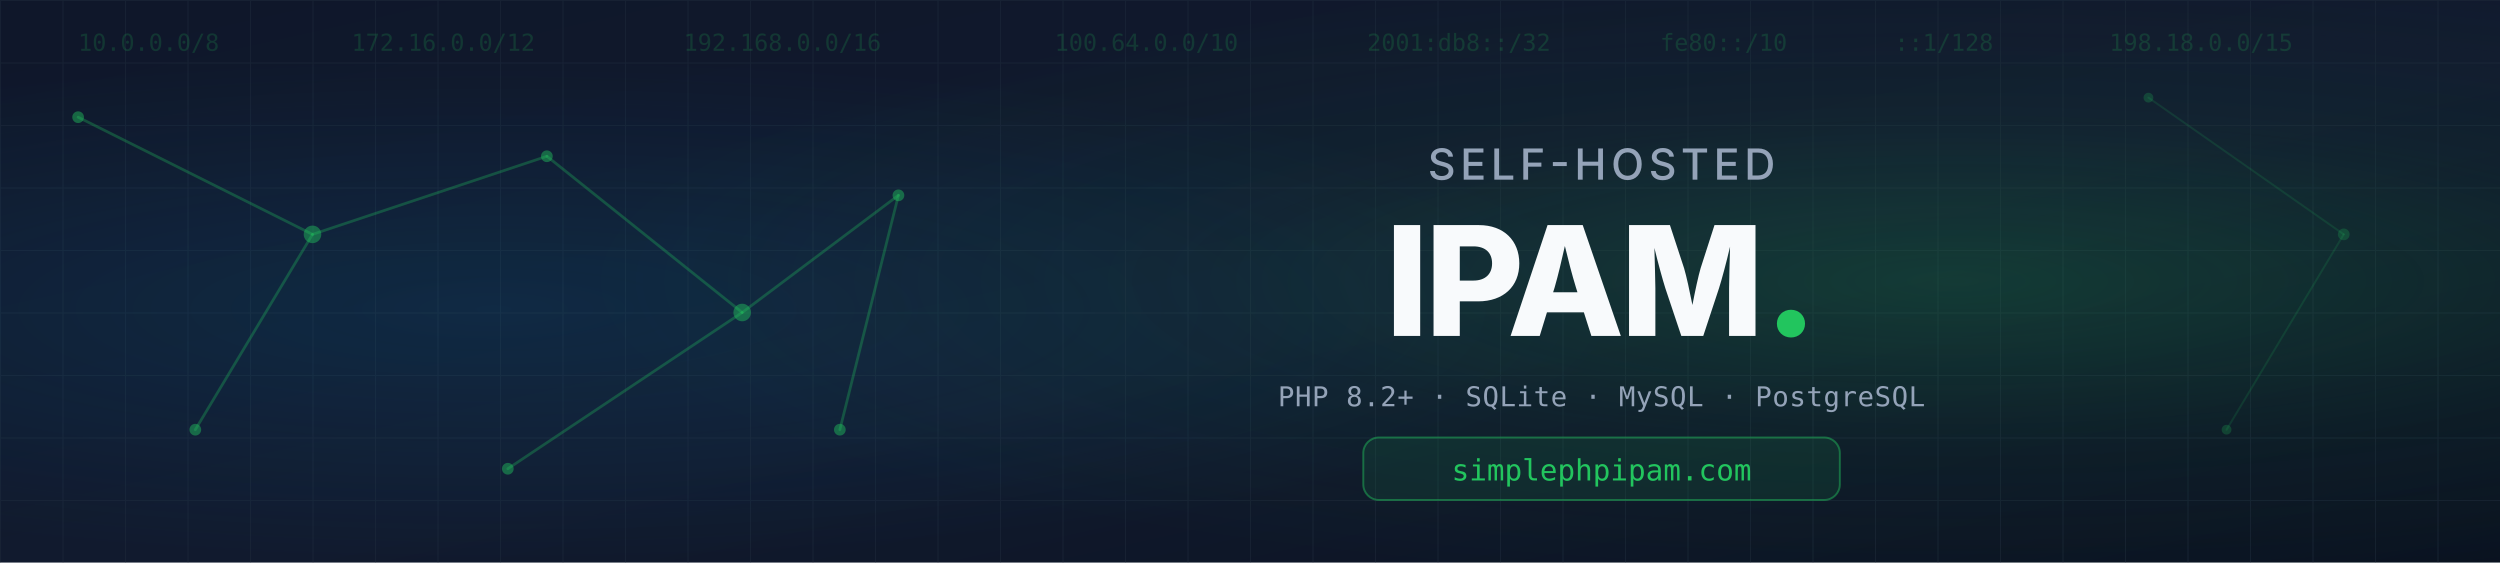
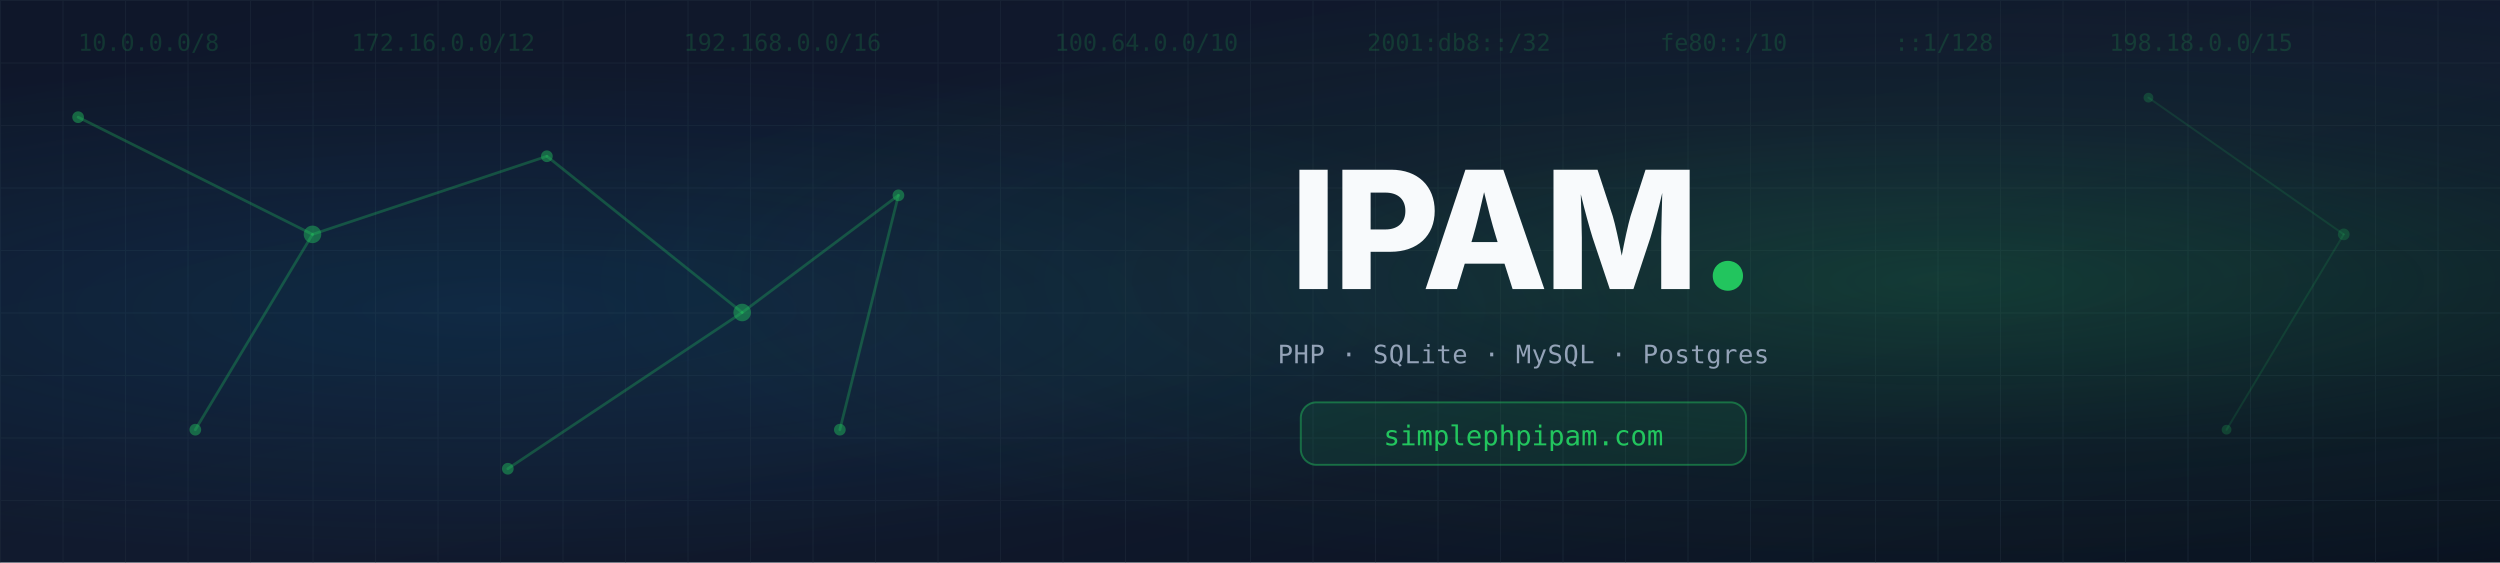
<svg xmlns="http://www.w3.org/2000/svg" viewBox="0 0 1280 288" width="1280" height="288" role="img" aria-label="Simple PHP IPAM — self-hosted IP address management">
  <defs>
    <linearGradient id="bg" x1="0" y1="0" x2="1" y2="1">
      <stop offset="0%" stop-color="#0F172A" />
      <stop offset="55%" stop-color="#111A2E" />
      <stop offset="100%" stop-color="#0A1220" />
    </linearGradient>
    <radialGradient id="glowR" cx="0.78" cy="0.5" r="0.55">
      <stop offset="0%" stop-color="#22C55E" stop-opacity="0.20" />
      <stop offset="55%" stop-color="#22C55E" stop-opacity="0.05" />
      <stop offset="100%" stop-color="#22C55E" stop-opacity="0" />
    </radialGradient>
    <radialGradient id="glowL" cx="0.20" cy="0.55" r="0.45">
      <stop offset="0%" stop-color="#0EA5E9" stop-opacity="0.12" />
      <stop offset="100%" stop-color="#0EA5E9" stop-opacity="0" />
    </radialGradient>
    <pattern id="grid" x="0" y="0" width="32" height="32" patternUnits="userSpaceOnUse">
      <path d="M 32 0 L 0 0 0 32" fill="none" stroke="#1E293B" stroke-width="1" />
    </pattern>
  </defs>
  <rect width="1280" height="288" fill="url(#bg)" />
  <rect width="1280" height="288" fill="url(#grid)" opacity="0.55" />
  <rect width="1280" height="288" fill="url(#glowL)" />
  <rect width="1280" height="288" fill="url(#glowR)" />
  <g stroke="#22C55E" stroke-opacity="0.30" stroke-width="1.4" stroke-linecap="round" fill="none">
    <line x1="40" y1="60" x2="160" y2="120" />
    <line x1="160" y1="120" x2="100" y2="220" />
    <line x1="160" y1="120" x2="280" y2="80" />
    <line x1="280" y1="80" x2="380" y2="160" />
    <line x1="380" y1="160" x2="260" y2="240" />
    <line x1="380" y1="160" x2="460" y2="100" />
    <line x1="460" y1="100" x2="430" y2="220" />
  </g>
  <g fill="#22C55E" fill-opacity="0.45">
    <circle cx="40" cy="60" r="3" />
    <circle cx="160" cy="120" r="4.5" />
    <circle cx="100" cy="220" r="3" />
    <circle cx="280" cy="80" r="3" />
    <circle cx="380" cy="160" r="4.5" />
    <circle cx="260" cy="240" r="3" />
    <circle cx="460" cy="100" r="3" />
    <circle cx="430" cy="220" r="3" />
  </g>
  <g stroke="#22C55E" stroke-opacity="0.14" stroke-width="1" stroke-linecap="round" fill="none">
    <line x1="1100" y1="50" x2="1200" y2="120" />
    <line x1="1200" y1="120" x2="1140" y2="220" />
  </g>
  <g fill="#22C55E" fill-opacity="0.22">
    <circle cx="1100" cy="50" r="2.5" />
    <circle cx="1200" cy="120" r="3" />
    <circle cx="1140" cy="220" r="2.5" />
  </g>
  <g font-family="'Fira Code','JetBrains Mono','Menlo','Monaco','Consolas',monospace" font-size="12" fill="#22C55E" fill-opacity="0.18">
    <text x="40" y="26">10.0.0.0/8</text>
    <text x="180" y="26">172.16.0.0/12</text>
    <text x="350" y="26">192.168.0.0/16</text>
    <text x="540" y="26">100.64.0.0/10</text>
    <text x="700" y="26">2001:db8::/32</text>
    <text x="850" y="26">fe80::/10</text>
    <text x="970" y="26">::1/128</text>
    <text x="1080" y="26">198.18.0.0/15</text>
  </g>
  <g text-anchor="middle">
-     <text x="820" y="92" font-family="'Inter','SF Pro Display','Helvetica Neue','Arial',sans-serif" font-size="22" font-weight="500" fill="#94A3B8" letter-spacing="2.4">
-       SELF-HOSTED
-     </text>
-     <text x="820" y="172" font-family="'Inter','SF Pro Display','Helvetica Neue','Arial',sans-serif" font-size="78" font-weight="800" fill="#F8FAFC" letter-spacing="-2">
+     <text x="780" y="148" font-family="'Inter','SF Pro Display','Helvetica Neue','Arial',sans-serif" font-size="84" font-weight="800" fill="#F8FAFC" letter-spacing="-2">
      IPAM<tspan fill="#22C55E">.</tspan>
    </text>
-     <text x="820" y="208" font-family="'Fira Code','JetBrains Mono','Menlo','Monaco','Consolas',monospace" font-size="14" font-weight="400" fill="#94A3B8" letter-spacing="0.3">
-       PHP 8.2+ · SQLite · MySQL · PostgreSQL
+     <text x="780" y="186" font-family="'Fira Code','JetBrains Mono','Menlo','Monaco','Consolas',monospace" font-size="13" font-weight="400" fill="#94A3B8" letter-spacing="0.3">
+       PHP · SQLite · MySQL · Postgres
    </text>
-     <g transform="translate(698, 224)">
-       <rect x="0" y="0" width="244" height="32" rx="8" fill="#22C55E" fill-opacity="0.10" stroke="#22C55E" stroke-opacity="0.45" stroke-width="1" />
-       <text x="122" y="22" font-family="'Fira Code','JetBrains Mono','Menlo','Monaco','Consolas',monospace" font-size="15" font-weight="500" fill="#22C55E">
+     <g transform="translate(666, 206)">
+       <rect x="0" y="0" width="228" height="32" rx="8" fill="#22C55E" fill-opacity="0.10" stroke="#22C55E" stroke-opacity="0.45" stroke-width="1" />
+       <text x="114" y="22" font-family="'Fira Code','JetBrains Mono','Menlo','Monaco','Consolas',monospace" font-size="14" font-weight="500" fill="#22C55E">
        simplephpipam.com
      </text>
    </g>
  </g>
</svg>
